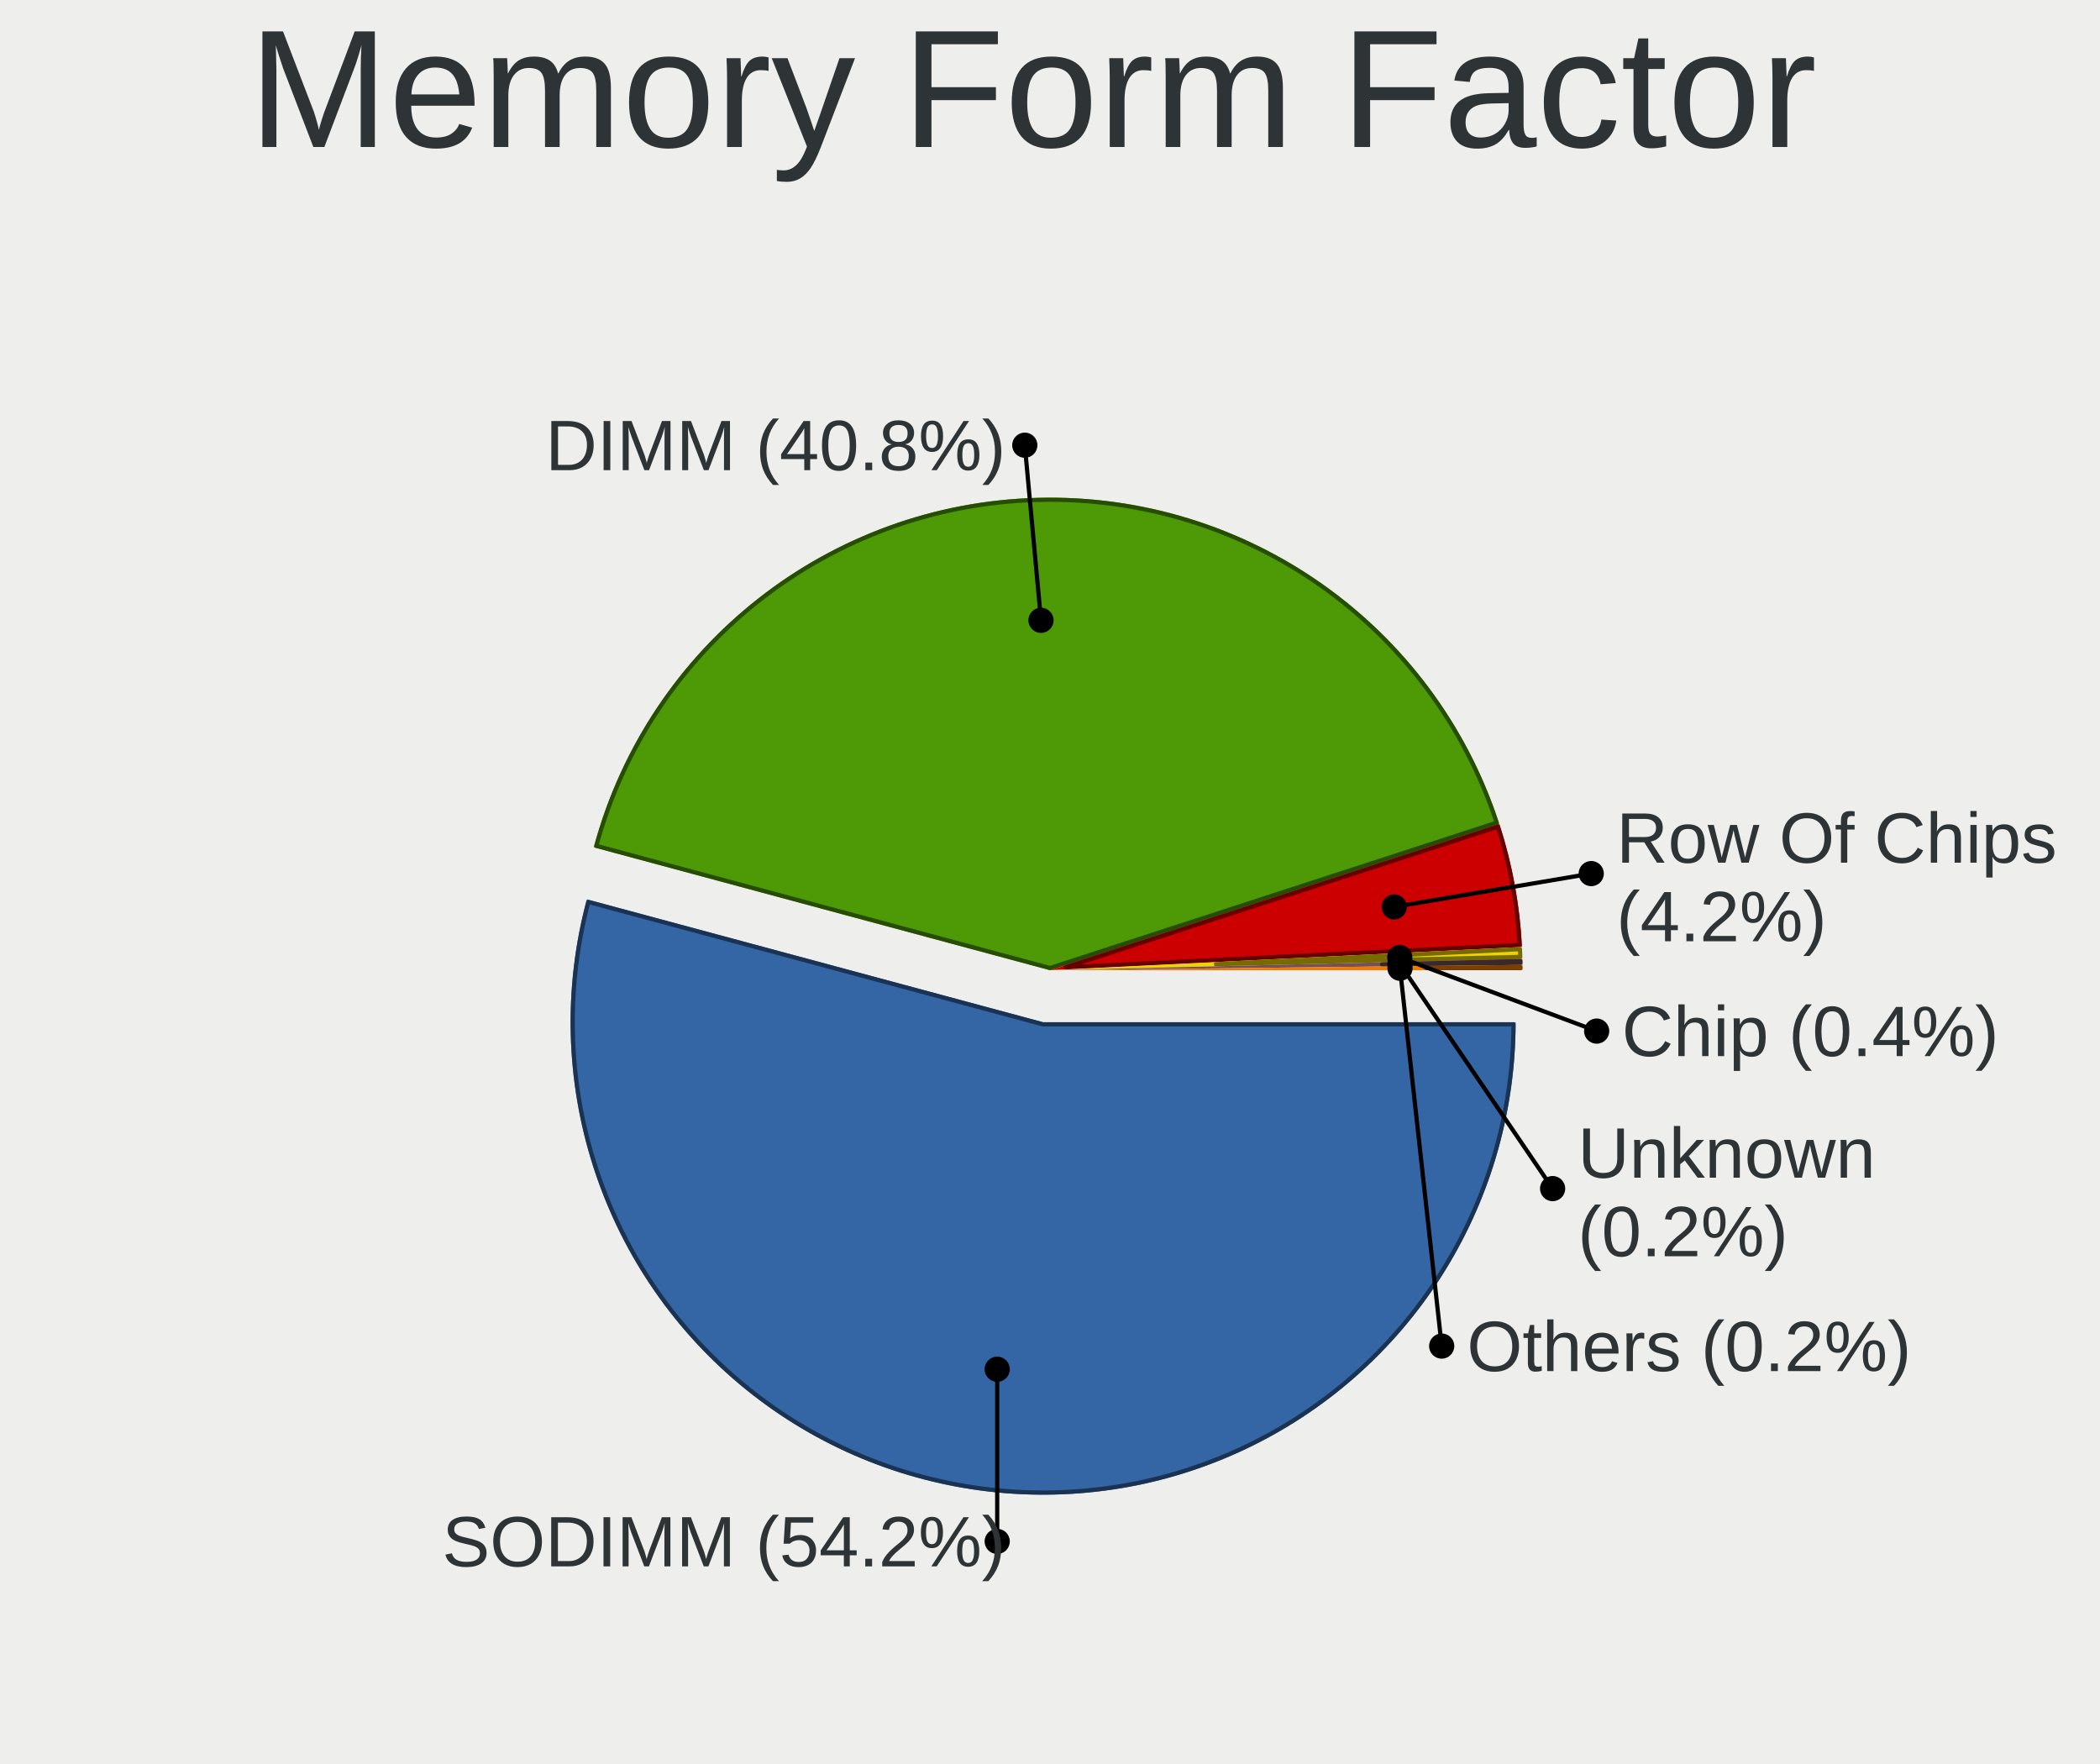
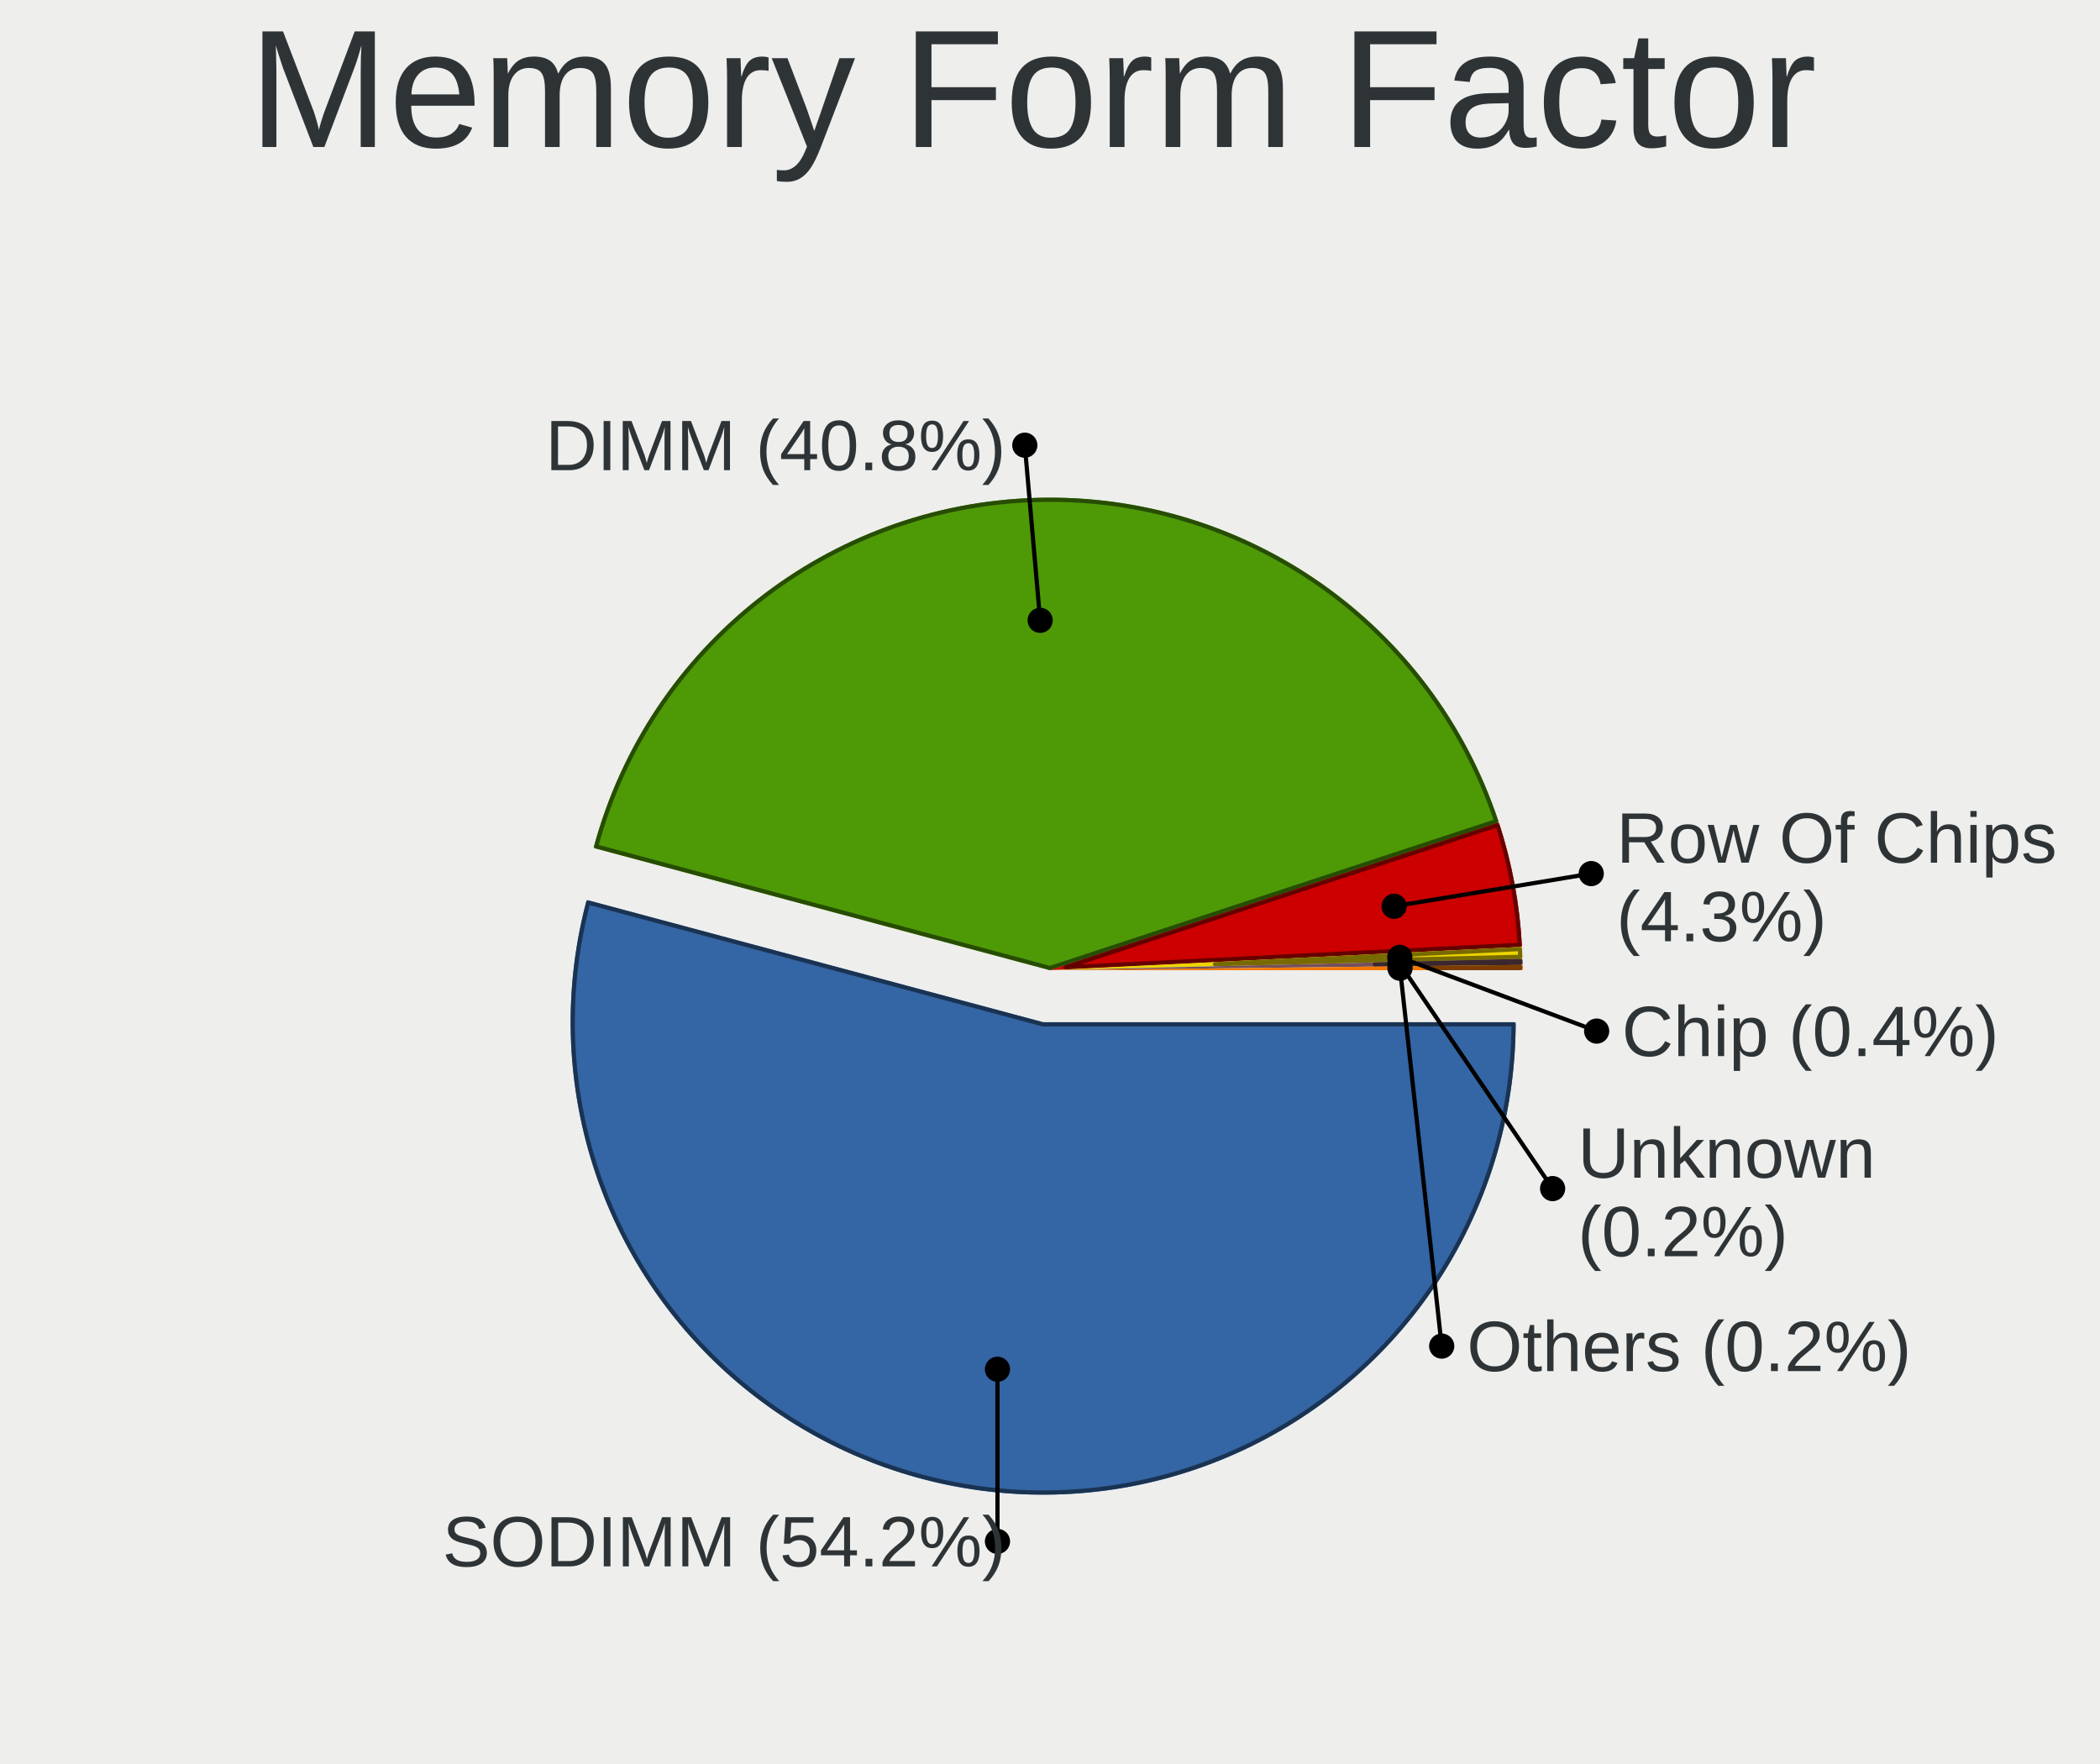
<svg xmlns="http://www.w3.org/2000/svg" width="500" height="420" version="1.0" id="ezcGraph">
  <defs />
  <g id="ezcGraphChart" color-rendering="optimizeQuality" shape-rendering="geometricPrecision" text-rendering="optimizeLegibility">
    <path d=" M 0,420 L 0,0 L 500,0 L 500,420 L 0,420 z " style="fill: #eeeeec; fill-opacity: 1.00; stroke: none;" id="ezcGraphPolygon_1" />
    <path d=" M 0,42 L 0,0 L 500,0 L 500,42 L 0,42 z " style="fill: #000000; fill-opacity: 0.00; stroke: none;" id="ezcGraphPolygon_2" />
-     <path d="M 248.36,243.39 L 360.86,243.39 A 112.50,112.50 0 1,1 139.73,214.13 z" style="fill: #3465a4; fill-opacity: 1.00; stroke: none; cursor: pointer;" id="ezcGraphCircleSector_4" />
-     <path d="M 248.29,243.89 L 360.36,243.89 A 112.00,112.00 0 1,1 140.08,214.75 z" style="fill: none; stroke: #1a3352; stroke-width: 1; stroke-opacity: 1.00; stroke-linecap: round; stroke-linejoin: round;" id="ezcGraphCircleSector_5" />
-     <path d="M 250.00,231.00 L 141.37,201.74 A 112.50,112.50 0 0,1 356.98,196.19 z" style="fill: #4e9a06; fill-opacity: 1.00; stroke: none; cursor: pointer;" id="ezcGraphCircleSector_6" />
-     <path d="M 249.99,230.48 L 141.98,201.39 A 112.00,112.00 0 0,1 356.35,195.87 z" style="fill: none; stroke: #274d03; stroke-width: 1; stroke-opacity: 1.00; stroke-linecap: round; stroke-linejoin: round;" id="ezcGraphCircleSector_7" />
-     <path d="M 250.00,231.00 L 356.98,196.19 A 112.50,112.50 0 0,1 362.36,225.48 z" style="fill: #cc0000; fill-opacity: 1.00; stroke: none; cursor: pointer;" id="ezcGraphCircleSector_8" />
-     <path d="M 253.72,230.32 L 356.66,196.82 A 112.00,112.00 0 0,1 361.84,225.00 z" style="fill: none; stroke: #660000; stroke-width: 1; stroke-opacity: 1.00; stroke-linecap: round; stroke-linejoin: round;" id="ezcGraphCircleSector_9" />
-     <path d="M 250.00,231.00 L 362.36,225.48 A 112.50,112.50 0 0,1 362.47,228.32 z" style="fill: #edd400; fill-opacity: 1.00; stroke: none; cursor: pointer;" id="ezcGraphCircleSector_10" />
-     <path d="M 289.51,229.56 L 361.89,226.00 A 112.00,112.00 0 0,1 361.96,227.83 z" style="fill: none; stroke: #776a00; stroke-width: 1; stroke-opacity: 1.00; stroke-linecap: round; stroke-linejoin: round;" id="ezcGraphCircleSector_11" />
-     <path d="M 250.00,231.00 L 362.47,228.32 A 112.50,112.50 0 0,1 362.49,229.74 z" style="fill: #75505b; fill-opacity: 1.00; stroke: none; cursor: pointer;" id="ezcGraphCircleSector_12" />
-     <path d="M 329.05,229.62 L 361.98,228.83 A 112.00,112.00 0 0,1 361.99,229.25 z" style="fill: none; stroke: #3b282e; stroke-width: 1; stroke-opacity: 1.00; stroke-linecap: round; stroke-linejoin: round;" id="ezcGraphCircleSector_13" />
-     <path d="M 250.00,231.00 L 362.49,229.74 A 112.50,112.50 0 0,1 362.50,231.00 z" style="fill: #f57900; fill-opacity: 1.00; stroke: none;" id="ezcGraphCircleSector_14" />
-     <path d="M 339.57,230.50 L 362.00,230.25 A 112.00,112.00 0 0,1 362.00,230.50 z" style="fill: none; stroke: #7b3d00; stroke-width: 1; stroke-opacity: 1.00; stroke-linecap: round; stroke-linejoin: round;" id="ezcGraphCircleSector_15" />
-     <path d=" M 247.856,147.694 L 244,106" style="fill: none; stroke: #000000; stroke-width: 1; stroke-opacity: 1.00; stroke-linecap: round; stroke-linejoin: round;" id="ezcGraphLine_16" />
-     <ellipse cx="247.856" cy="147.694" rx="3" ry="3" style="fill: #000000; fill-opacity: 1.00; stroke: none;" id="ezcGraphCircle_17" />
+     <path d="M 248.37,243.39 L 360.87,243.39 A 112.50,112.50 0 1,1 139.70,214.28 z" style="fill: #3465a4; fill-opacity: 1.00; stroke: none; cursor: pointer;" id="ezcGraphCircleSector_4" />
+     <path d="M 248.30,243.89 L 360.37,243.89 A 112.00,112.00 0 1,1 140.05,214.89 z" style="fill: none; stroke: #1a3352; stroke-width: 1; stroke-opacity: 1.00; stroke-linecap: round; stroke-linejoin: round;" id="ezcGraphCircleSector_5" />
+     <path d="M 250.00,231.00 L 141.33,201.89 A 112.50,112.50 0 0,1 356.86,195.83 z" style="fill: #4e9a06; fill-opacity: 1.00; stroke: none; cursor: pointer;" id="ezcGraphCircleSector_6" />
+     <path d="M 249.99,230.48 L 141.94,201.53 A 112.00,112.00 0 0,1 356.23,195.51 z" style="fill: none; stroke: #274d03; stroke-width: 1; stroke-opacity: 1.00; stroke-linecap: round; stroke-linejoin: round;" id="ezcGraphCircleSector_7" />
+     <path d="M 250.00,231.00 L 356.86,195.83 A 112.50,112.50 0 0,1 362.36,225.44 z" style="fill: #cc0000; fill-opacity: 1.00; stroke: none; cursor: pointer;" id="ezcGraphCircleSector_8" />
+     <path d="M 253.67,230.32 L 356.54,196.46 A 112.00,112.00 0 0,1 361.84,224.96 z" style="fill: none; stroke: #660000; stroke-width: 1; stroke-opacity: 1.00; stroke-linecap: round; stroke-linejoin: round;" id="ezcGraphCircleSector_9" />
+     <path d="M 250.00,231.00 L 362.36,225.44 A 112.50,112.50 0 0,1 362.47,228.30 z" style="fill: #edd400; fill-opacity: 1.00; stroke: none; cursor: pointer;" id="ezcGraphCircleSector_10" />
+     <path d="M 289.28,229.56 L 361.89,225.96 A 112.00,112.00 0 0,1 361.96,227.81 z" style="fill: none; stroke: #776a00; stroke-width: 1; stroke-opacity: 1.00; stroke-linecap: round; stroke-linejoin: round;" id="ezcGraphCircleSector_11" />
+     <path d="M 250.00,231.00 L 362.47,228.30 A 112.50,112.50 0 0,1 362.49,229.75 z" style="fill: #75505b; fill-opacity: 1.00; stroke: none; cursor: pointer;" id="ezcGraphCircleSector_12" />
+     <path d="M 327.33,229.64 L 361.98,228.81 A 112.00,112.00 0 0,1 361.99,229.26 z" style="fill: none; stroke: #3b282e; stroke-width: 1; stroke-opacity: 1.00; stroke-linecap: round; stroke-linejoin: round;" id="ezcGraphCircleSector_13" />
+     <path d="M 250.00,231.00 L 362.49,229.75 A 112.50,112.50 0 0,1 362.50,231.00 z" style="fill: #f57900; fill-opacity: 1.00; stroke: none;" id="ezcGraphCircleSector_14" />
+     <path d="M 339.99,230.50 L 362.00,230.26 A 112.00,112.00 0 0,1 362.00,230.50 z" style="fill: none; stroke: #7b3d00; stroke-width: 1; stroke-opacity: 1.00; stroke-linecap: round; stroke-linejoin: round;" id="ezcGraphCircleSector_15" />
+     <path d=" M 247.658,147.7 L 244,106" style="fill: none; stroke: #000000; stroke-width: 1; stroke-opacity: 1.00; stroke-linecap: round; stroke-linejoin: round;" id="ezcGraphLine_16" />
+     <ellipse cx="247.658" cy="147.7" rx="3" ry="3" style="fill: #000000; fill-opacity: 1.00; stroke: none;" id="ezcGraphCircle_17" />
    <ellipse cx="244" cy="106" rx="3" ry="3" style="fill: #000000; fill-opacity: 1.00; stroke: none;" id="ezcGraphCircle_18" />
-     <path d=" M 237.43,326.005 L 237.43,367" style="fill: none; stroke: #000000; stroke-width: 1; stroke-opacity: 1.00; stroke-linecap: round; stroke-linejoin: round;" id="ezcGraphLine_20" />
-     <ellipse cx="237.43" cy="326.005" rx="3" ry="3" style="fill: #000000; fill-opacity: 1.00; stroke: none;" id="ezcGraphCircle_21" />
-     <ellipse cx="237.43" cy="367" rx="3" ry="3" style="fill: #000000; fill-opacity: 1.00; stroke: none;" id="ezcGraphCircle_22" />
-     <path d=" M 331.959,215.93 L 378.866,208" style="fill: none; stroke: #000000; stroke-width: 1; stroke-opacity: 1.00; stroke-linecap: round; stroke-linejoin: round;" id="ezcGraphLine_24" />
-     <ellipse cx="331.959" cy="215.93" rx="3" ry="3" style="fill: #000000; fill-opacity: 1.00; stroke: none;" id="ezcGraphCircle_25" />
+     <path d=" M 237.493,326.014 L 237.493,367" style="fill: none; stroke: #000000; stroke-width: 1; stroke-opacity: 1.00; stroke-linecap: round; stroke-linejoin: round;" id="ezcGraphLine_20" />
+     <ellipse cx="237.493" cy="326.014" rx="3" ry="3" style="fill: #000000; fill-opacity: 1.00; stroke: none;" id="ezcGraphCircle_21" />
+     <ellipse cx="237.493" cy="367" rx="3" ry="3" style="fill: #000000; fill-opacity: 1.00; stroke: none;" id="ezcGraphCircle_22" />
+     <path d=" M 331.931,215.775 L 378.866,208" style="fill: none; stroke: #000000; stroke-width: 1; stroke-opacity: 1.00; stroke-linecap: round; stroke-linejoin: round;" id="ezcGraphLine_24" />
+     <ellipse cx="331.931" cy="215.775" rx="3" ry="3" style="fill: #000000; fill-opacity: 1.00; stroke: none;" id="ezcGraphCircle_25" />
    <ellipse cx="378.866" cy="208" rx="3" ry="3" style="fill: #000000; fill-opacity: 1.00; stroke: none;" id="ezcGraphCircle_26" />
-     <path d=" M 333.278,227.962 L 380.156,245.5" style="fill: none; stroke: #000000; stroke-width: 1; stroke-opacity: 1.00; stroke-linecap: round; stroke-linejoin: round;" id="ezcGraphLine_28" />
-     <ellipse cx="333.278" cy="227.962" rx="3" ry="3" style="fill: #000000; fill-opacity: 1.00; stroke: none;" id="ezcGraphCircle_29" />
+     <path d=" M 333.277,227.937 L 380.156,245.5" style="fill: none; stroke: #000000; stroke-width: 1; stroke-opacity: 1.00; stroke-linecap: round; stroke-linejoin: round;" id="ezcGraphLine_28" />
+     <ellipse cx="333.277" cy="227.937" rx="3" ry="3" style="fill: #000000; fill-opacity: 1.00; stroke: none;" id="ezcGraphCircle_29" />
    <ellipse cx="380.156" cy="245.5" rx="3" ry="3" style="fill: #000000; fill-opacity: 1.00; stroke: none;" id="ezcGraphCircle_30" />
-     <path d=" M 333.321,229.543 L 369.671,283" style="fill: none; stroke: #000000; stroke-width: 1; stroke-opacity: 1.00; stroke-linecap: round; stroke-linejoin: round;" id="ezcGraphLine_32" />
-     <ellipse cx="333.321" cy="229.543" rx="3" ry="3" style="fill: #000000; fill-opacity: 1.00; stroke: none;" id="ezcGraphCircle_33" />
+     <path d=" M 333.32,229.535 L 369.671,283" style="fill: none; stroke: #000000; stroke-width: 1; stroke-opacity: 1.00; stroke-linecap: round; stroke-linejoin: round;" id="ezcGraphLine_32" />
+     <ellipse cx="333.32" cy="229.535" rx="3" ry="3" style="fill: #000000; fill-opacity: 1.00; stroke: none;" id="ezcGraphCircle_33" />
    <ellipse cx="369.671" cy="283" rx="3" ry="3" style="fill: #000000; fill-opacity: 1.00; stroke: none;" id="ezcGraphCircle_34" />
-     <path d=" M 333.332,230.535 L 343.262,320.5" style="fill: none; stroke: #000000; stroke-width: 1; stroke-opacity: 1.00; stroke-linecap: round; stroke-linejoin: round;" id="ezcGraphLine_36" />
-     <ellipse cx="333.332" cy="230.535" rx="3" ry="3" style="fill: #000000; fill-opacity: 1.00; stroke: none;" id="ezcGraphCircle_37" />
+     <path d=" M 333.332,230.537 L 343.262,320.5" style="fill: none; stroke: #000000; stroke-width: 1; stroke-opacity: 1.00; stroke-linecap: round; stroke-linejoin: round;" id="ezcGraphLine_36" />
+     <ellipse cx="333.332" cy="230.537" rx="3" ry="3" style="fill: #000000; fill-opacity: 1.00; stroke: none;" id="ezcGraphCircle_37" />
    <ellipse cx="343.262" cy="320.5" rx="3" ry="3" style="fill: #000000; fill-opacity: 1.00; stroke: none;" id="ezcGraphCircle_38" />
    <g id="ezcGraphTextBox_3">
      <path d=" M 58.7,42 L 58.7,0.5 L 441.8,0.5 L 441.8,42 L 58.7,42 z " style="fill: #ffffff; fill-opacity: 0.00; stroke: none;" id="ezcGraphPolygon_40" />
      <text id="ezcGraphTextBox_3_text" x="59.2" text-length="381.6px" y="35" style="font-size: 40px; font-family: 'Arial'; fill: #2e3436; fill-opacity: 1.00; stroke: none;">Memory Form Factor</text>
    </g>
    <g id="ezcGraphTextBox_19" style=" cursor: pointer;">
      <path d=" M 129.38,115.5 L 129.38,97 L 239,97 L 239,115.5 L 129.38,115.5 z " style="fill: #ffffff; fill-opacity: 0.00; stroke: none;" id="ezcGraphPolygon_41" />
      <text id="ezcGraphTextBox_19_text" x="129.88" text-length="108.12px" y="111.95" style="font-size: 17px; font-family: 'Arial'; fill: #2e3436; fill-opacity: 1.00; stroke: none;">DIMM (40.8%)</text>
    </g>
    <g id="ezcGraphTextBox_23" style=" cursor: pointer;">
-       <path d=" M 104.79,376.5 L 104.79,358 L 232.43,358 L 232.43,376.5 L 104.79,376.5 z " style="fill: #ffffff; fill-opacity: 0.00; stroke: none;" id="ezcGraphPolygon_42" />
-       <text id="ezcGraphTextBox_23_text" x="105.29" text-length="126.14px" y="372.95" style="font-size: 17px; font-family: 'Arial'; fill: #2e3436; fill-opacity: 1.00; stroke: none;">SODIMM (54.2%)</text>
+       <path d=" M 104.853,376.5 L 104.853,358 L 232.493,358 L 232.493,376.5 L 104.853,376.5 z " style="fill: #ffffff; fill-opacity: 0.00; stroke: none;" id="ezcGraphPolygon_42" />
+       <text id="ezcGraphTextBox_23_text" x="105.353" text-length="126.14px" y="372.95" style="font-size: 17px; font-family: 'Arial'; fill: #2e3436; fill-opacity: 1.00; stroke: none;">SODIMM (54.2%)</text>
    </g>
    <g id="ezcGraphTextBox_27" style=" cursor: pointer;">
      <path d=" M 384.366,226.05 L 384.366,190.45 L 493.986,190.45 L 493.986,226.05 L 384.366,226.05 z " style="fill: #ffffff; fill-opacity: 0.00; stroke: none;" id="ezcGraphPolygon_43" />
      <text id="ezcGraphTextBox_27_text" x="384.866" text-length="108.12px" y="205.4" style="font-size: 17px; font-family: 'Arial'; fill: #2e3436; fill-opacity: 1.00; stroke: none;">Row Of Chips</text>
-       <text id="ezcGraphTextBox_27_text" x="384.866" text-length="54.06px" y="224.1" style="font-size: 17px; font-family: 'Arial'; fill: #2e3436; fill-opacity: 1.00; stroke: none;">(4.2%)</text>
+       <text id="ezcGraphTextBox_27_text" x="384.866" text-length="54.06px" y="224.1" style="font-size: 17px; font-family: 'Arial'; fill: #2e3436; fill-opacity: 1.00; stroke: none;">(4.3%)</text>
    </g>
    <g id="ezcGraphTextBox_31" style=" cursor: pointer;">
      <path d=" M 385.656,255 L 385.656,236.5 L 486.266,236.5 L 486.266,255 L 385.656,255 z " style="fill: #ffffff; fill-opacity: 0.00; stroke: none;" id="ezcGraphPolygon_44" />
      <text id="ezcGraphTextBox_31_text" x="386.156" text-length="99.11px" y="251.45" style="font-size: 17px; font-family: 'Arial'; fill: #2e3436; fill-opacity: 1.00; stroke: none;">Chip (0.4%)</text>
    </g>
    <g id="ezcGraphTextBox_35" style=" cursor: pointer;">
      <path d=" M 375.171,301.05 L 375.171,265.45 L 439.741,265.45 L 439.741,301.05 L 375.171,301.05 z " style="fill: #ffffff; fill-opacity: 0.00; stroke: none;" id="ezcGraphPolygon_45" />
      <text id="ezcGraphTextBox_35_text" x="375.671" text-length="63.07px" y="280.4" style="font-size: 17px; font-family: 'Arial'; fill: #2e3436; fill-opacity: 1.00; stroke: none;">Unknown</text>
      <text id="ezcGraphTextBox_35_text" x="375.671" text-length="54.06px" y="299.1" style="font-size: 17px; font-family: 'Arial'; fill: #2e3436; fill-opacity: 1.00; stroke: none;">(0.2%)</text>
    </g>
    <g id="ezcGraphTextBox_39">
      <path d=" M 348.762,330 L 348.762,311.5 L 467.392,311.5 L 467.392,330 L 348.762,330 z " style="fill: #ffffff; fill-opacity: 0.00; stroke: none;" id="ezcGraphPolygon_46" />
      <text id="ezcGraphTextBox_39_text" x="349.262" text-length="117.13px" y="326.45" style="font-size: 17px; font-family: 'Arial'; fill: #2e3436; fill-opacity: 1.00; stroke: none;">Others (0.2%)</text>
    </g>
  </g>
</svg>
